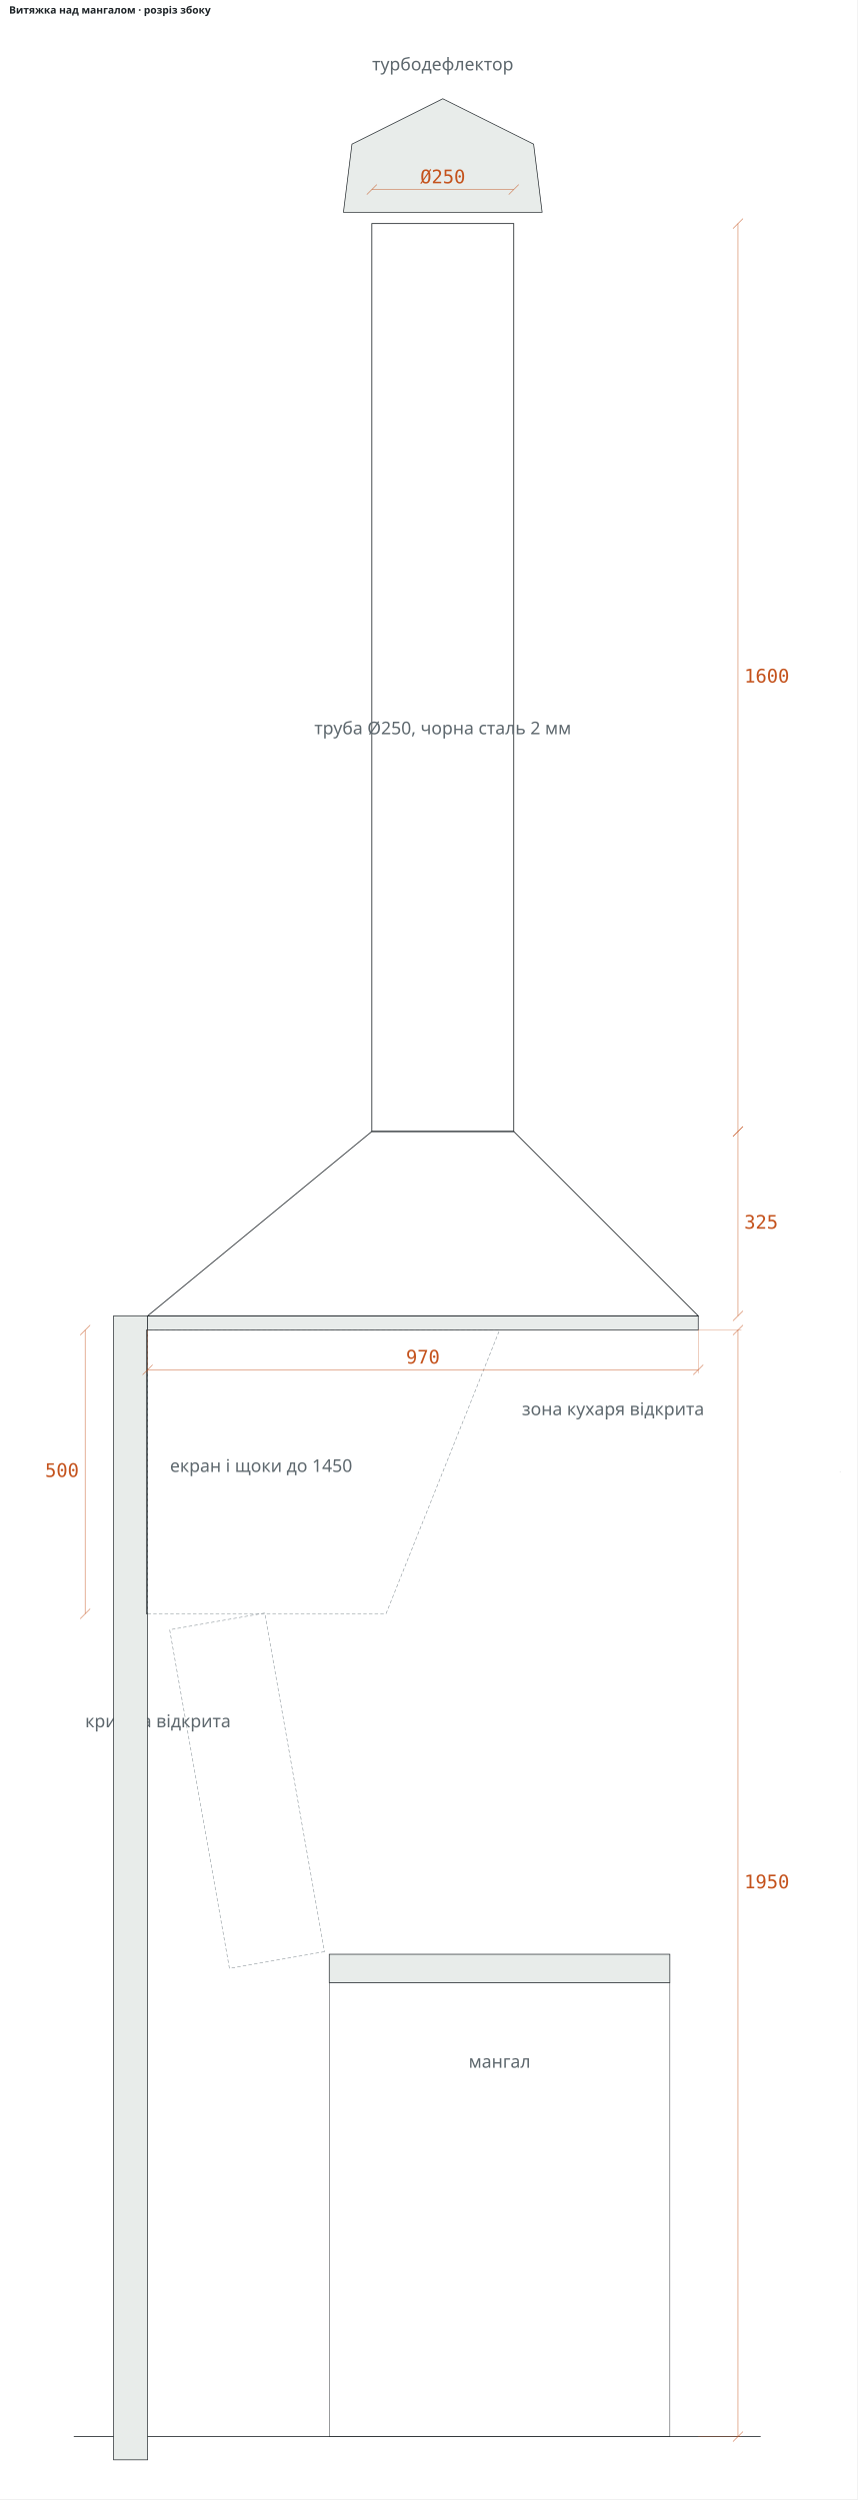
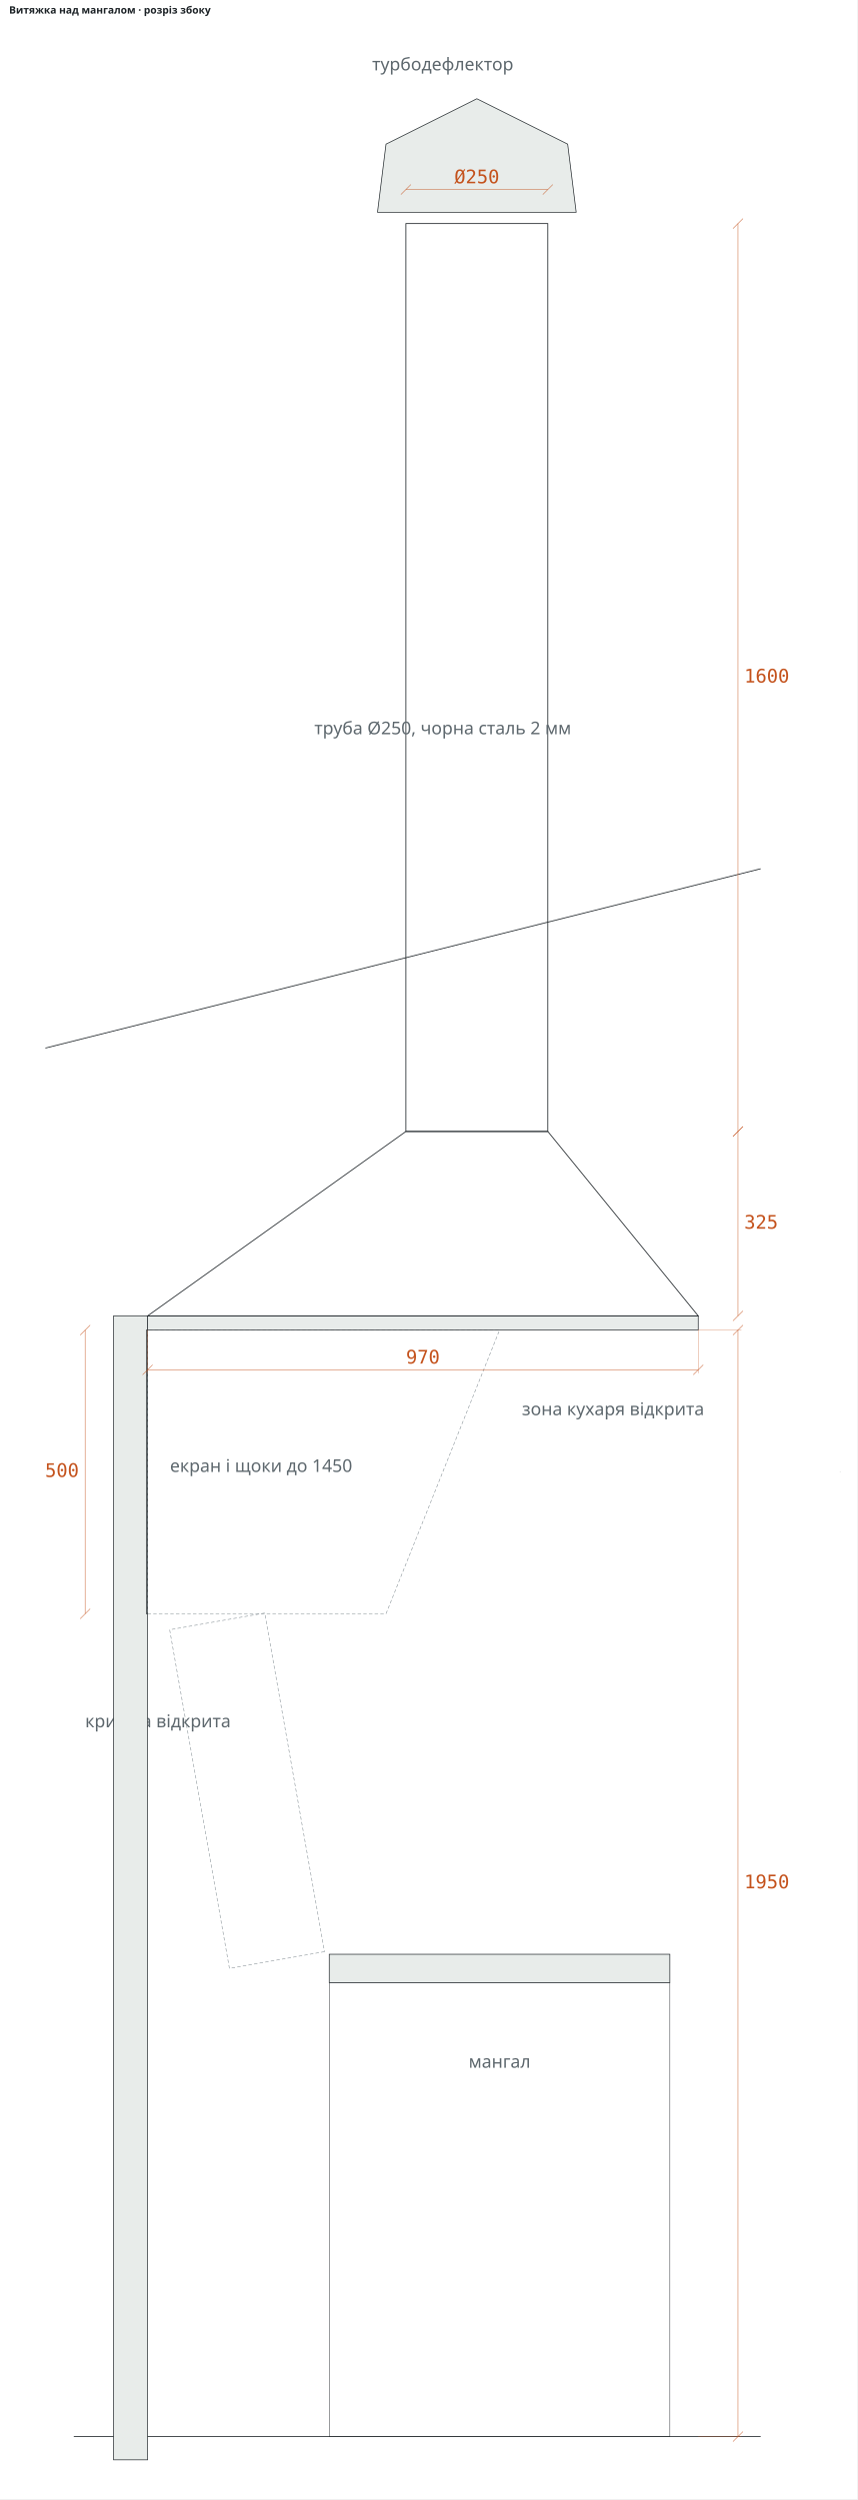
<svg xmlns="http://www.w3.org/2000/svg" viewBox="0 0 1510 4404" width="1510" height="4404">
  <style>.ol{fill:none;stroke:#1c2226;stroke-width:1.4}.thin{stroke-width:.8}.hid{fill:none;stroke:#7b868c;stroke-width:.9;stroke-dasharray:6 4}.cl{stroke:#7b868c;stroke-width:.7;stroke-dasharray:14 3 2 3}.brick{fill:#efe3d0;stroke:none}.stone{fill:#e3e1dc;stroke:#7b868c;stroke-width:.6}.fill{fill:#e8ecea;stroke:#1c2226;stroke-width:1.2}.dim{stroke:#c4521c;stroke-width:.8}.ext{stroke:#c4521c;stroke-width:.5}.lead{stroke:#5d676d;stroke-width:.7}.dt{fill:#c4521c;font:500 15px "IBM Plex Mono",Consolas,monospace}.note{fill:#5d676d;font:14px "IBM Plex Sans",Segoe UI,sans-serif}.lt{fill:#1c2226;font:13px "IBM Plex Sans",Segoe UI,sans-serif}.bub{fill:#fff;stroke:#1c2226;stroke-width:1}.bt{fill:#1c2226;font:600 13px "IBM Plex Mono",Consolas,monospace}.ttl{fill:#1c2226;font:600 18px "IBM Plex Sans",Segoe UI,sans-serif}</style>
  <rect width="100%" height="100%" fill="#ffffff" />
  <text class="ttl" x="16" y="24">Витяжка над мангалом · розріз збоку</text>
  <g transform="translate(0 34)">
    <line class="ol" x1="130.0" y1="4260.0" x2="1340.0" y2="4260.0" />
    <rect class="ol thin" x="580.0" y="3460.0" width="600.0" height="800.0" />
    <text class="note" x="880.0" y="3610.0" text-anchor="middle" style="font-size:31px">мангал</text>
    <polygon class="fill" points="580.0,3460.0 1180.0,3460.0 1180.0,3410.0 580.0,3410.0" />
    <polygon class="hid" points="571.6,3405.5 404.2,3435.0 298.9,2838.2 466.4,2808.7" />
    <text class="note" x="150.0" y="3010.0" text-anchor="start" style="font-size:31px">кришка відкрита</text>
    <rect class="fill" x="200.0" y="2285.0" width="60.0" height="2016.0" />
    <rect class="fill" x="258.0" y="2310.0" width="2.0" height="500.0" />
    <polygon class="hid" points="260.0,2810.0 680.0,2810.0 880.0,2310.0 260.0,2310.0" />
    <rect class="fill" x="260.0" y="2285.0" width="970.0" height="25.0" />
-     <polygon class="ol" points="260.0,2285.0 1230.0,2285.0 905.0,1960.0 655.0,1960.0" />
-     <rect class="ol" x="655.0" y="360.0" width="250.0" height="1600.0" />
-     <polygon class="fill" points="605.0,340.0 955.0,340.0 940.0,220.0 780.0,140.0 620.0,220.0" />
+     <polygon class="ol" points="260.0,2285.0 1230.0,2285.0 965.0,1960.0 715.0,1960.0" />
+     <rect class="ol" x="715.0" y="360.0" width="250.0" height="1600.0" />
+     <polygon class="fill" points="665.0,340.0 1015.0,340.0 1000.0,220.0 840.0,140.0 680.0,220.0" />
+     <polygon class="ol" points="80.0,1813.0 1340.0,1497.0" />
    <circle class="ol thin" cx="1480.0" cy="2560.0" r="0.1" />
    <line class="ext" x1="1230.0" y1="4260.0" x2="1306.0" y2="4260.0" />
    <line class="ext" x1="1230.0" y1="2310.0" x2="1306.0" y2="2310.0" />
    <line class="dim" x1="1300.0" y1="4260.0" x2="1300.0" y2="2310.0" />
    <line class="dim" x1="1291.2" y1="4268.8" x2="1308.8" y2="4251.2" />
    <line class="dim" x1="1291.2" y1="2318.8" x2="1308.8" y2="2301.2" />
    <text class="dt" x="1311.0" y="3293.8" text-anchor="start" style="font-size:33px">1950</text>
    <line class="dim" x1="150.0" y1="2810.0" x2="150.0" y2="2310.0" />
    <line class="dim" x1="141.2" y1="2818.8" x2="158.8" y2="2801.2" />
    <line class="dim" x1="141.2" y1="2318.8" x2="158.8" y2="2301.2" />
    <text class="dt" x="139.0" y="2568.8" text-anchor="end" style="font-size:33px">500</text>
    <line class="dim" x1="1300.0" y1="2285.0" x2="1300.0" y2="1960.0" />
    <line class="dim" x1="1291.2" y1="2293.8" x2="1308.8" y2="2276.2" />
    <line class="dim" x1="1291.2" y1="1968.8" x2="1308.8" y2="1951.2" />
    <text class="dt" x="1311.0" y="2131.3" text-anchor="start" style="font-size:33px">325</text>
    <line class="dim" x1="1300.0" y1="1960.0" x2="1300.0" y2="360.0" />
    <line class="dim" x1="1291.2" y1="1968.8" x2="1308.8" y2="1951.2" />
    <line class="dim" x1="1291.2" y1="368.8" x2="1308.8" y2="351.2" />
    <text class="dt" x="1311.0" y="1168.8" text-anchor="start" style="font-size:33px">1600</text>
    <line class="ext" x1="260.0" y1="2310.0" x2="260.0" y2="2386.0" />
    <line class="ext" x1="1230.0" y1="2310.0" x2="1230.0" y2="2386.0" />
    <line class="dim" x1="260.0" y1="2380.0" x2="1230.0" y2="2380.0" />
    <line class="dim" x1="251.2" y1="2388.8" x2="268.8" y2="2371.2" />
    <line class="dim" x1="1221.2" y1="2388.8" x2="1238.8" y2="2371.2" />
    <text class="dt" x="745.0" y="2369.0" text-anchor="middle" style="font-size:33px">970</text>
-     <line class="dim" x1="655.0" y1="300.0" x2="905.0" y2="300.0" />
-     <line class="dim" x1="646.2" y1="308.8" x2="663.8" y2="291.2" />
-     <line class="dim" x1="896.2" y1="308.8" x2="913.8" y2="291.2" />
-     <text class="dt" x="780.0" y="289.0" text-anchor="middle" style="font-size:33px">Ø250</text>
+     <line class="dim" x1="715.0" y1="300.0" x2="965.0" y2="300.0" />
+     <line class="dim" x1="706.2" y1="308.8" x2="723.8" y2="291.2" />
+     <line class="dim" x1="956.2" y1="308.8" x2="973.8" y2="291.2" />
+     <text class="dt" x="840.0" y="289.0" text-anchor="middle" style="font-size:33px">Ø250</text>
    <text class="note" x="780.0" y="1260.0" text-anchor="middle" style="font-size:31px">труба Ø250, чорна сталь 2 мм</text>
    <text class="note" x="780.0" y="90.0" text-anchor="middle" style="font-size:31px">турбодефлектор</text>
    <text class="note" x="460.0" y="2560.0" text-anchor="middle" style="font-size:31px">екран і щоки до 1450</text>
    <text class="note" x="1080.0" y="2460.0" text-anchor="middle" style="font-size:31px">зона кухаря відкрита</text>
  </g>
</svg>
